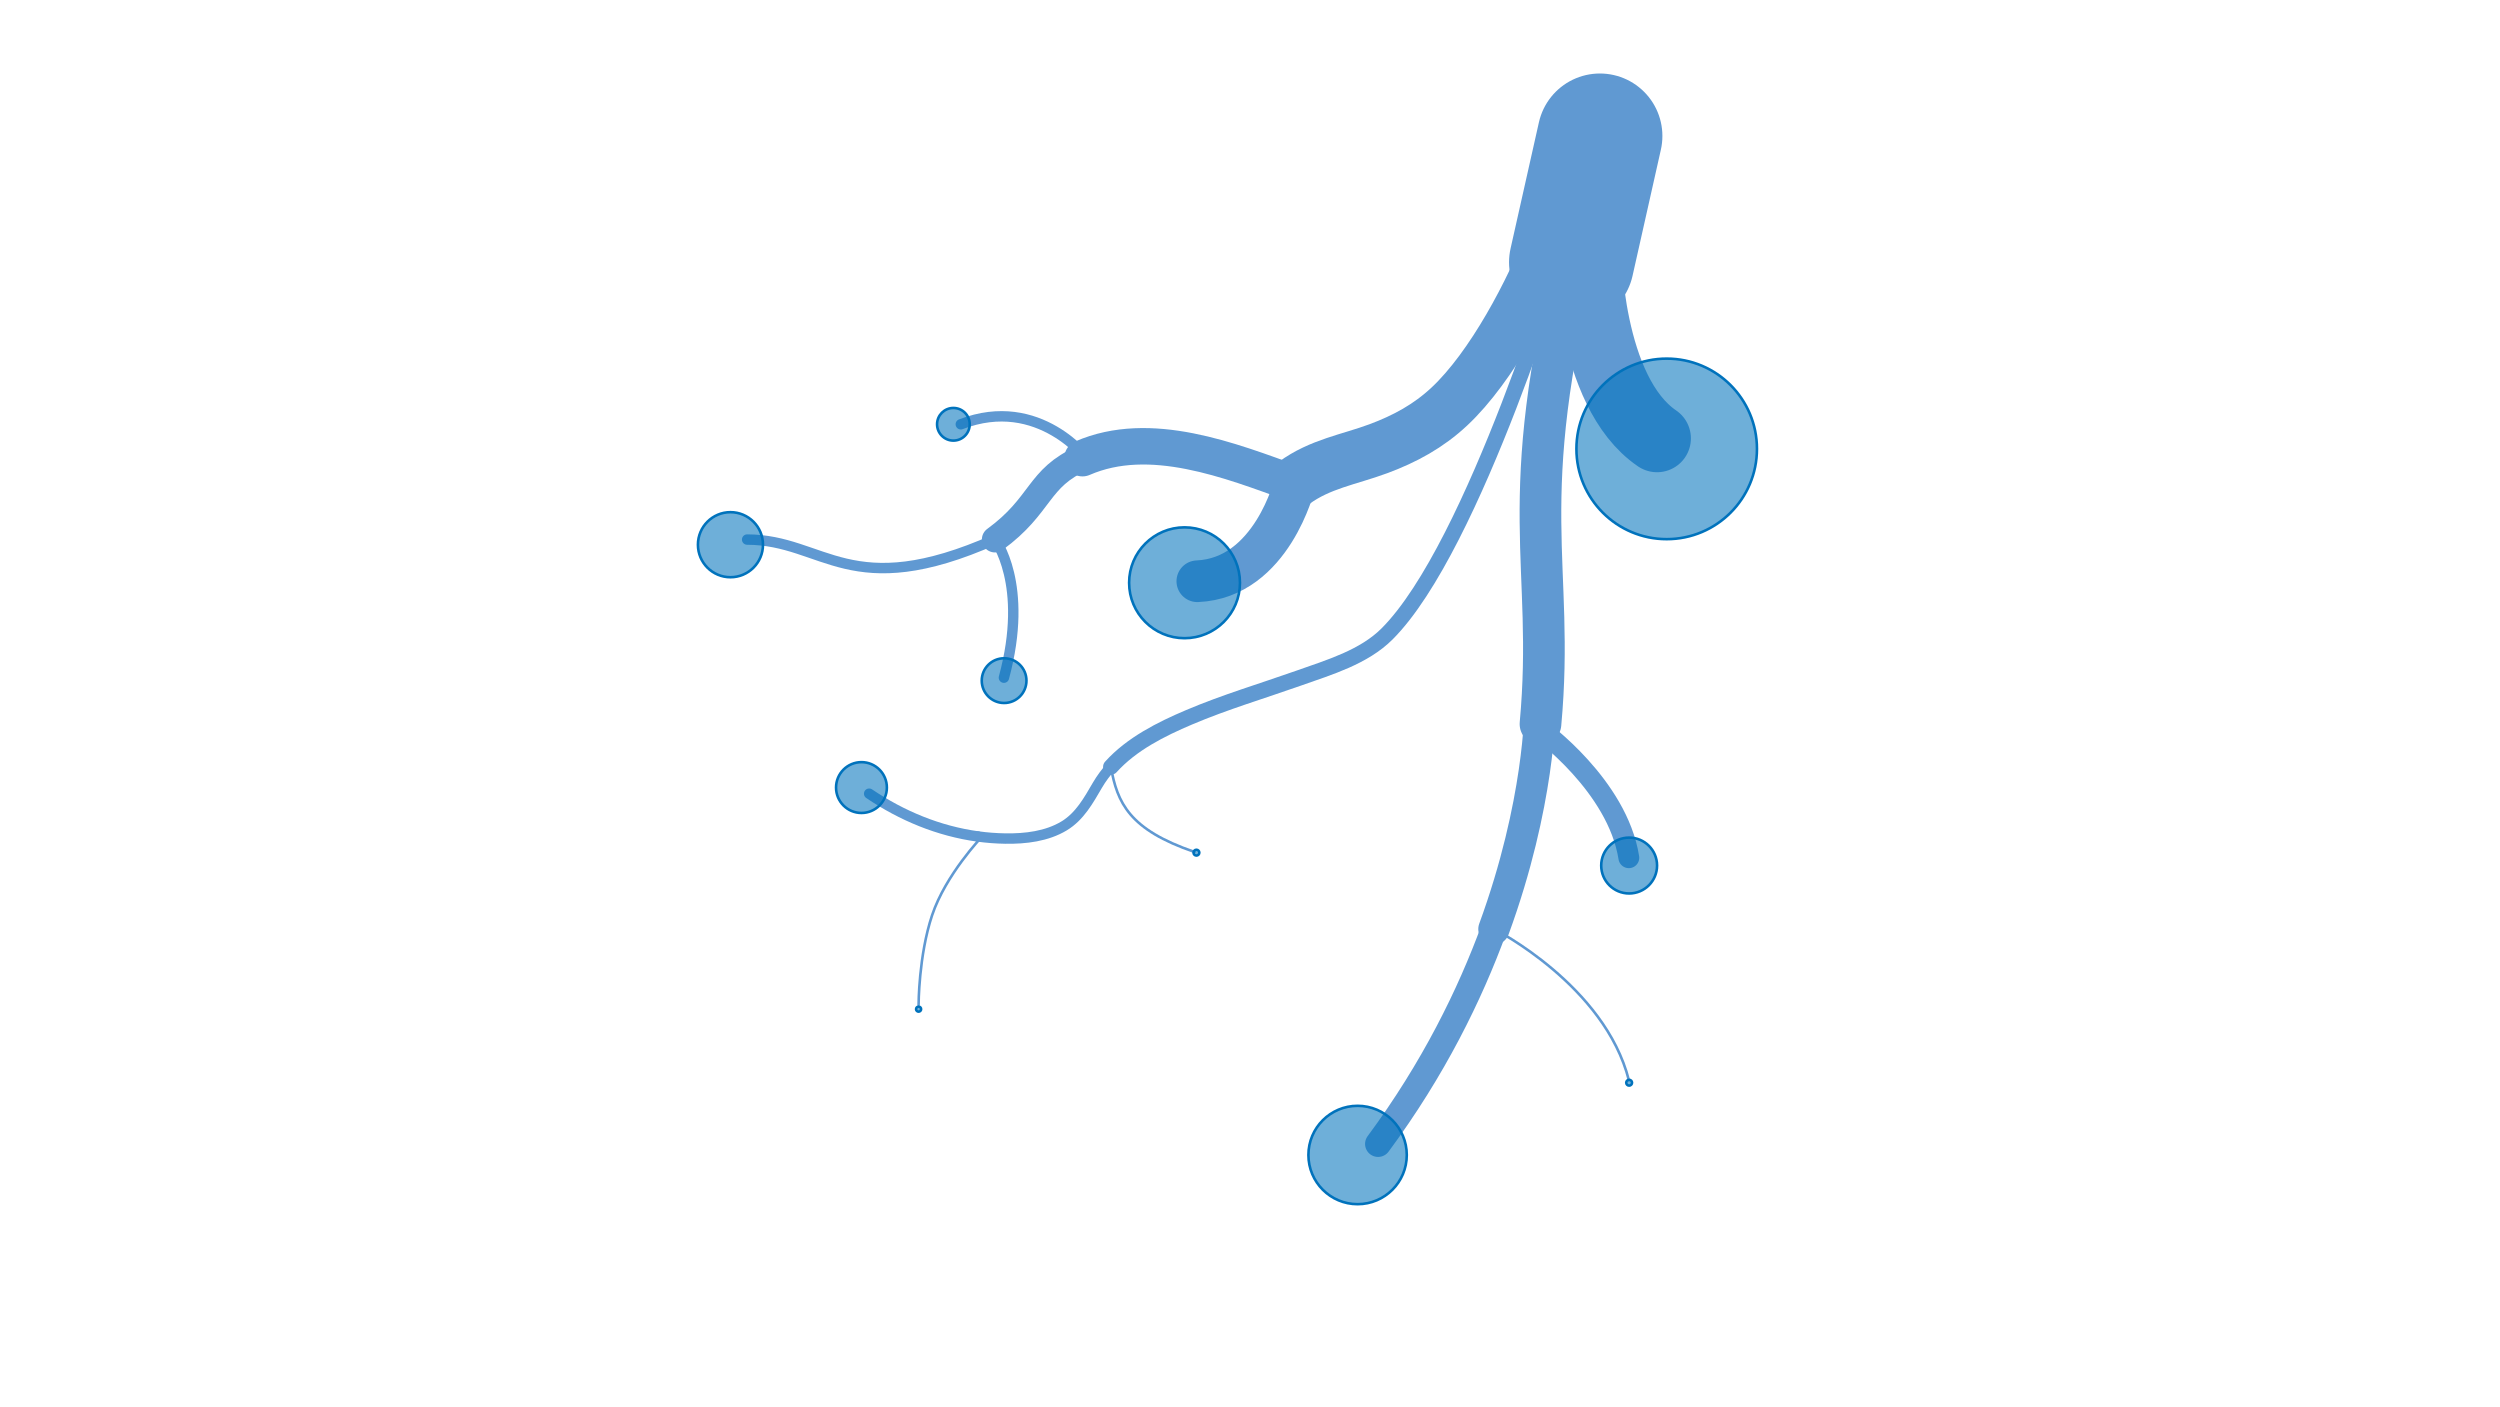
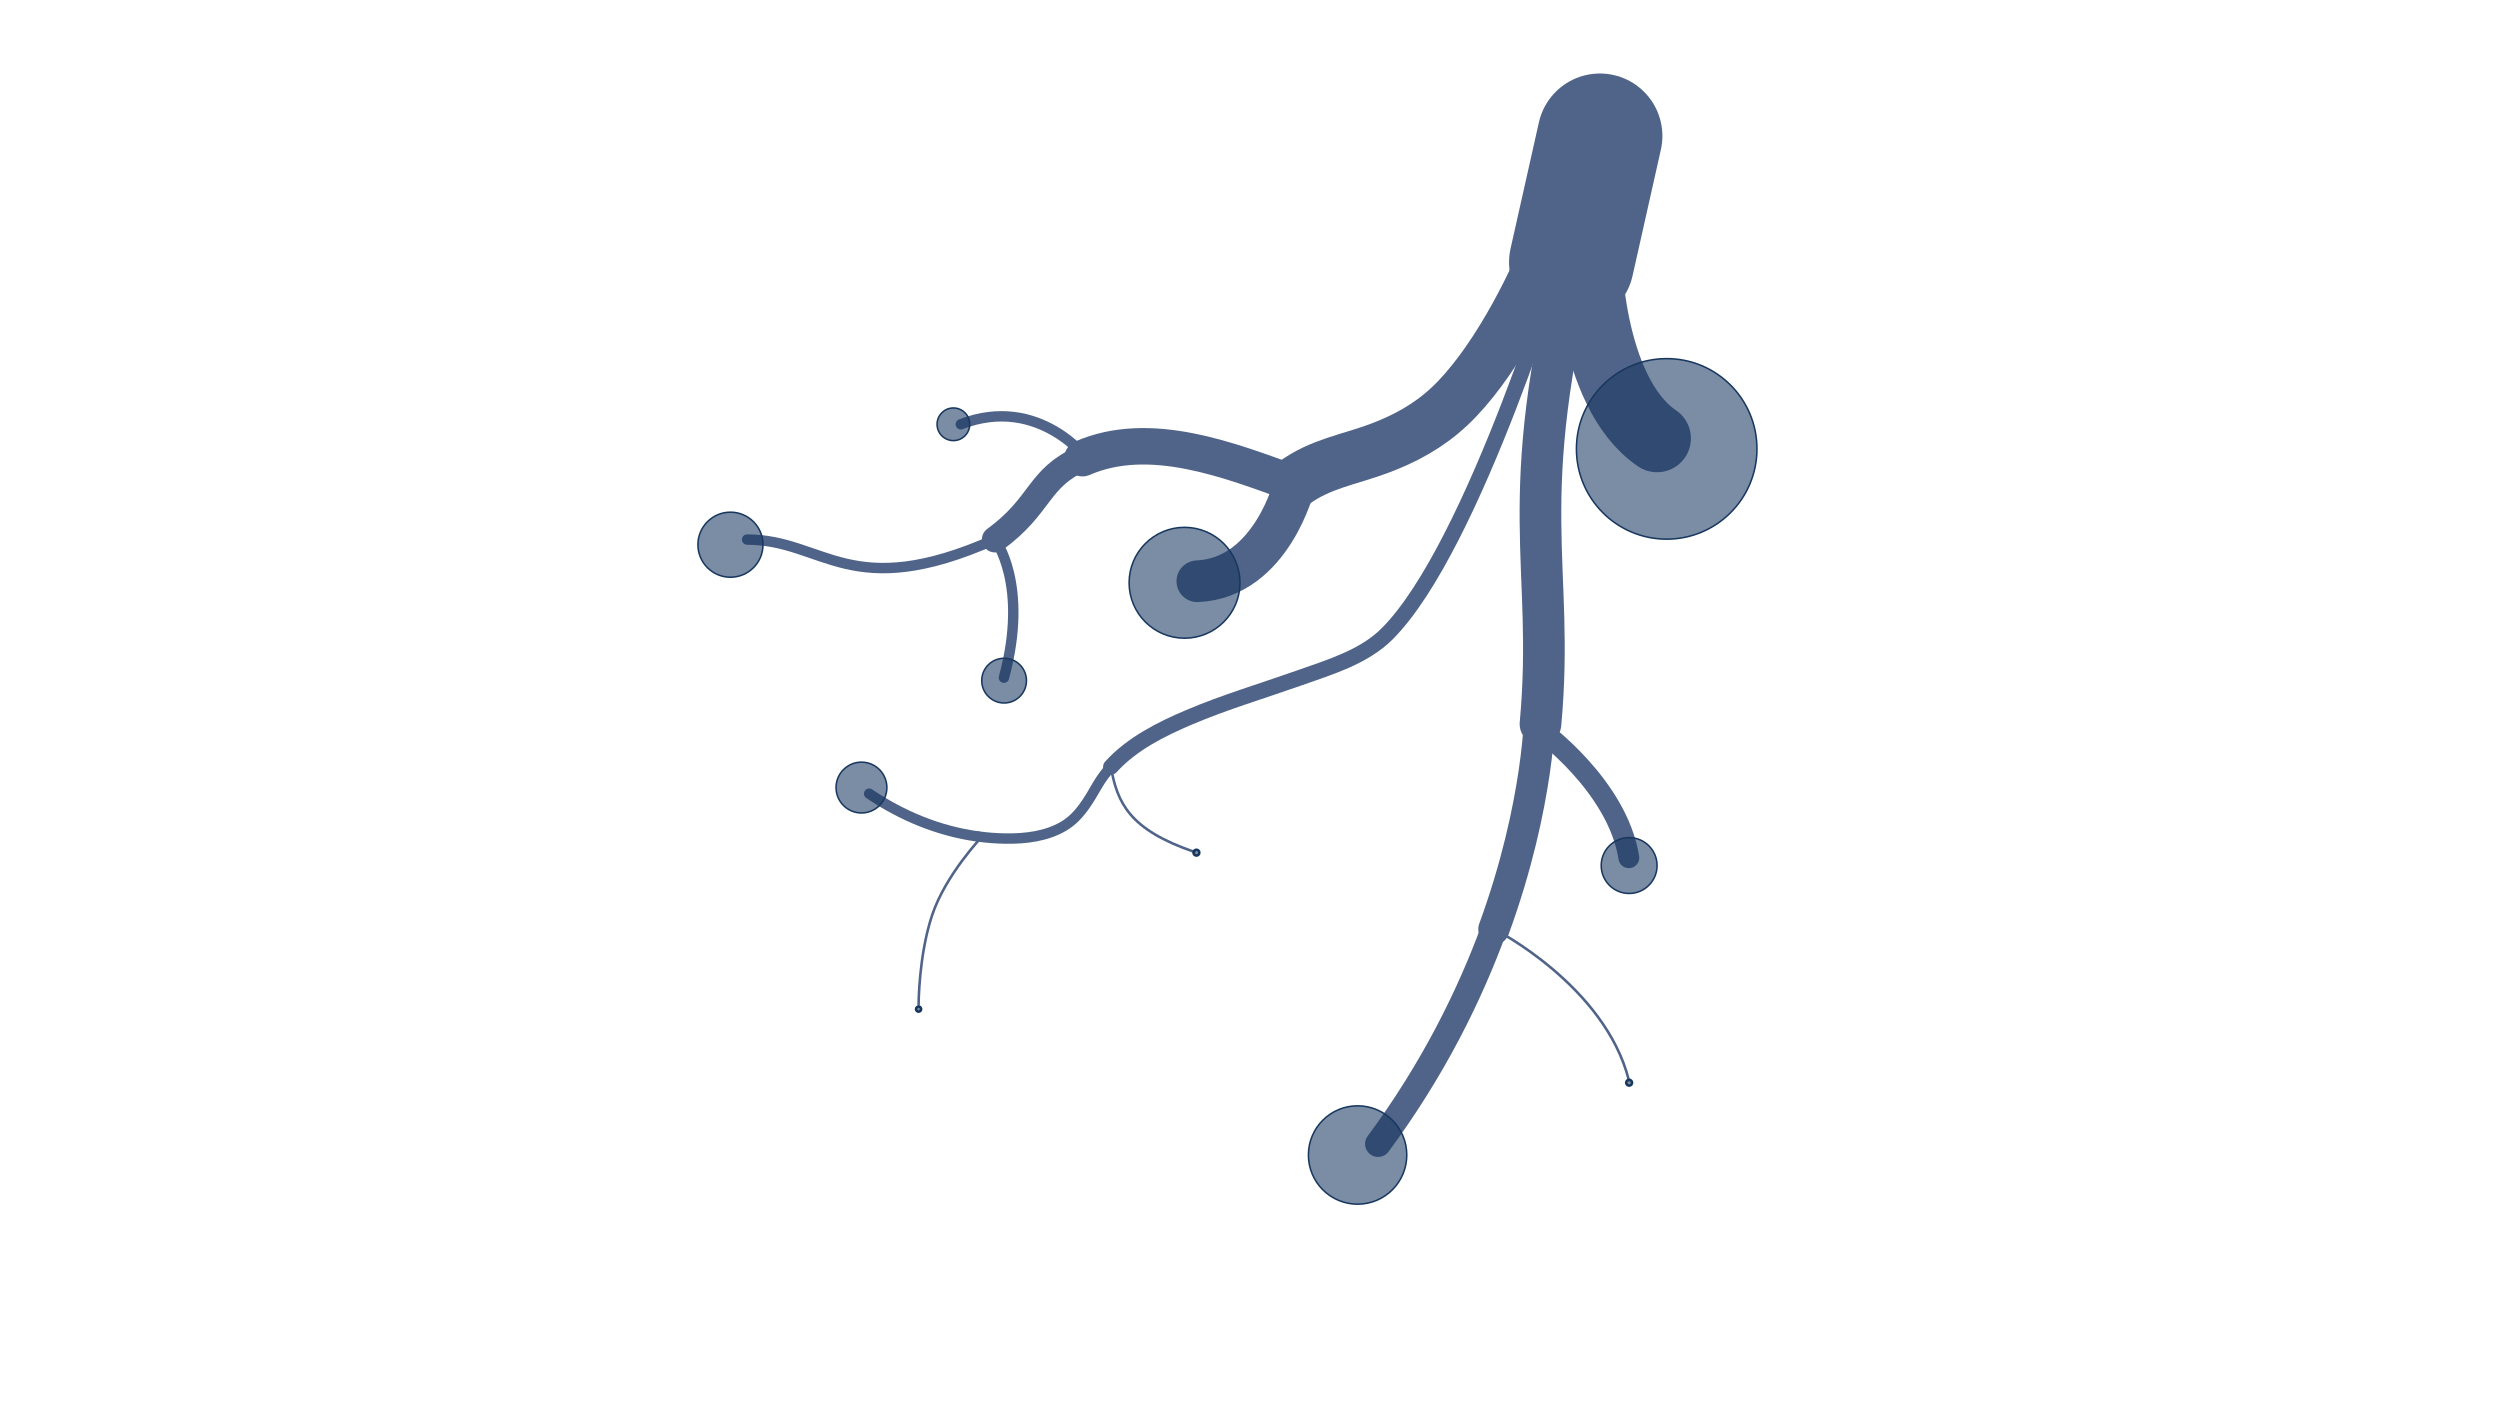
<svg xmlns="http://www.w3.org/2000/svg" version="1.2" baseProfile="tiny" id="g-returnee_movements-_480-interactions-img" x="0px" y="0px" viewBox="0 0 480 270" overflow="visible" xml:space="preserve">
  <g>
-     <line id="path-1s_00000018944487165565431010000012518154772188464775_" fill="none" stroke="#6099D2" stroke-width="24" stroke-linecap="round" stroke-linejoin="round" x1="307.18" y1="26.111" x2="301.735" y2="50.353" />
-     <path id="path-19s_00000005952291922481492750000009170768271899542170_" fill="none" stroke="#6099D2" stroke-width="5" stroke-linecap="round" stroke-linejoin="round" d="   M286.829,178.383c-4.601,12.583-11.598,26.87-22.237,41.25" />
-     <path id="path-7s_00000133492792969166237000000005024976714879078028_" fill="none" stroke="#6099D2" stroke-width="6" stroke-linecap="round" stroke-linejoin="round" d="   M295.667,136.158c0,0,0.043,17.938-8.838,42.226" />
-     <path id="path-3s_00000028302699829861295130000002646758662387818631_" fill="none" stroke="#6099D2" stroke-width="8" stroke-linecap="round" stroke-linejoin="round" d="   M303.094,47.318c-12.612,49.853-4.472,60.613-7.321,91.691" />
-     <path id="path-2s_00000155846149164678297450000007876304423949648025_" fill="none" stroke="#6099D2" stroke-width="13" stroke-linecap="round" stroke-linejoin="round" d="   M304.771,47.778c0,0,0.139,27.395,13.382,36.391" />
-     <path id="path-6s_00000033337911974838266280000003534258018516667323_" fill="none" stroke="#6099D2" stroke-width="4" stroke-linecap="round" stroke-linejoin="round" d="   M295.667,140.091c0,0,14.883,10.72,17.069,24.594" />
-     <path id="path-16s_00000095318343092040701790000001008419315000183943_" fill="none" stroke="#6099D2" stroke-width="0.5" stroke-linecap="round" stroke-linejoin="round" d="   M286.965,178.433c0,0,21.159,10.762,25.771,28.946" />
-     <path id="path-13s_00000060031093794655577700000009565068715744021393_" fill="none" stroke="#6099D2" stroke-width="2" stroke-linecap="round" stroke-linejoin="round" d="   M191.023,103.569c-27.824,12.36-32.727,0.056-47.573,0.028" />
-     <path id="path-4s_00000025407717350498854230000007496869305771637128_" fill="none" stroke="#6099D2" stroke-width="10" stroke-linecap="round" stroke-linejoin="round" d="   M297.986,45.647c-3.976,10.306-11.558,24.792-19.724,32.42c-4.006,3.742-8.521,6.198-13.619,8.089   c-5.656,2.097-11.192,2.9-16.214,6.585" />
-     <path id="path-5s_00000111193035877321149570000015838226995142204339_" fill="none" stroke="#6099D2" stroke-width="8" stroke-linecap="round" stroke-linejoin="round" d="   M248.591,92.902c0,0-4.384,18.08-18.705,18.697" />
-     <path id="path-12s_00000058557488619681539360000003894035704804531859_" fill="none" stroke="#6099D2" stroke-width="2" stroke-linecap="round" stroke-linejoin="round" d="   M191.023,103.569c0,0,6.617,8.526,1.729,26.544" />
-     <path id="path-18s_00000163783055114948178550000013129430655027900811_" fill="none" stroke="#6099D2" stroke-width="2" stroke-linecap="round" stroke-linejoin="round" d="   M187.723,160.599c-7.481-1.029-14.531-3.945-20.845-8.211" />
-     <path id="path-17s_00000122680898895541396500000007150160954829811844_" fill="none" stroke="#6099D2" stroke-width="2" stroke-linecap="round" stroke-linejoin="round" d="   M213.289,147.243c-0.968,1.072-1.837,2.237-2.581,3.511c-1.712,2.933-3.383,5.988-6.375,7.804   c-3.335,2.024-7.463,2.504-11.29,2.446c-1.794-0.027-3.568-0.165-5.319-0.405" />
-     <path id="path-8s_00000182511339132320496100000010188742659822994828_" fill="none" stroke="#6099D2" stroke-width="3" stroke-linecap="round" stroke-linejoin="round" d="   M300.486,46.725c0,0-17.329,58.177-34.182,74.997c-4.449,4.44-11.036,6.384-16.867,8.448c-7.052,2.495-14.244,4.623-21.136,7.55   c-5.395,2.291-11.033,5.117-15.011,9.523" />
-     <path id="path-10s_00000089547533222844920320000012111693336444460704_" fill="none" stroke="#6099D2" stroke-width="2" stroke-linecap="round" stroke-linejoin="round" d="   M209.023,88.402c0,0-9.438-12.779-24.548-6.94" />
-     <path id="path-11s_00000037655663834736962960000017119954187349616283_" fill="none" stroke="#6099D2" stroke-width="5" stroke-linecap="round" stroke-linejoin="round" d="   M207.838,87.969c-8.693,3.787-7.734,8.985-16.815,15.6" />
-     <path id="path-14s_00000012458955153520405530000007697167994416704428_" fill="none" stroke="#6099D2" stroke-width="0.5" stroke-linecap="round" stroke-linejoin="round" d="   M188.493,160.697c0,0-6.939,7.258-9.531,15.032s-2.591,17.196-2.591,17.196" />
-     <path id="path-15s_00000039843814875512135600000000801079983486126004_" fill="none" stroke="#6099D2" stroke-width="0.5" stroke-linecap="round" stroke-linejoin="round" d="   M213.289,147.243c1.221,6.883,3.506,12.041,16.038,16.325" />
-     <path id="path-9s_00000126290443826661294840000010296421996756649871_" fill="none" stroke="#6099D2" stroke-width="7" stroke-linecap="round" stroke-linejoin="round" d="   M248.589,92.906c-12.388-4.488-27.757-10.597-40.752-4.937" />
-     <g id="size_00000104686680727925866750000011615935553502752958_">
-       <path id="_x3C_path_x3E__00000181053345848508826120000013551194534412549763_" fill="#0072BC" fill-opacity="0.57" stroke="#0072BC" stroke-width="0.5" stroke-miterlimit="10" d="    M320.004,68.855c9.572,0,17.332,7.76,17.332,17.332s-7.76,17.332-17.332,17.332s-17.332-7.76-17.332-17.332    S310.432,68.855,320.004,68.855L320.004,68.855" />
-       <path id="_x3C_path_x3E__00000017484547747493868420000012954911179376019614_" fill="#0072BC" fill-opacity="0.57" stroke="#0072BC" stroke-width="0.5" stroke-miterlimit="10" d="    M227.431,101.25c5.877,0,10.642,4.765,10.642,10.642s-4.764,10.642-10.642,10.642s-10.642-4.765-10.642-10.642    S221.554,101.25,227.431,101.25L227.431,101.25" />
-       <path id="_x3C_path_x3E__00000175319251397962804280000003061936391405140386_" fill="#0072BC" fill-opacity="0.57" stroke="#0072BC" stroke-width="0.5" stroke-miterlimit="10" d="    M260.658,212.316c5.216,0,9.444,4.228,9.444,9.444s-4.228,9.444-9.444,9.444c-5.216,0-9.444-4.228-9.444-9.444    S255.442,212.316,260.658,212.316L260.658,212.316" />
-       <path id="_x3C_path_x3E__00000183940820188768342130000008100008071059232136_" fill="#0072BC" fill-opacity="0.57" stroke="#0072BC" stroke-width="0.5" stroke-miterlimit="10" d="    M140.247,98.337c3.45,0,6.246,2.797,6.246,6.246s-2.797,6.246-6.246,6.246c-3.45,0-6.246-2.797-6.246-6.246    S136.798,98.337,140.247,98.337L140.247,98.337" />
-       <path id="_x3C_path_x3E__00000091728495044368914820000014225640498298287013_" fill="#0072BC" fill-opacity="0.57" stroke="#0072BC" stroke-width="0.5" stroke-miterlimit="10" d="    M312.794,160.821c2.962,0,5.363,2.401,5.363,5.363s-2.401,5.363-5.363,5.363s-5.363-2.401-5.363-5.363    S309.832,160.821,312.794,160.821L312.794,160.821" />
-       <path id="_x3C_path_x3E__00000055687464914194201610000010522865624653564544_" fill="#0072BC" fill-opacity="0.57" stroke="#0072BC" stroke-width="0.5" stroke-miterlimit="10" d="    M165.401,146.331c2.695,0,4.88,2.185,4.88,4.88c0,2.695-2.185,4.88-4.88,4.88c-2.695,0-4.88-2.185-4.88-4.88    C160.521,148.516,162.706,146.331,165.401,146.331L165.401,146.331" />
-       <path id="_x3C_path_x3E__00000147906438281751231340000008806806504055190200_" fill="#0072BC" fill-opacity="0.57" stroke="#0072BC" stroke-width="0.5" stroke-miterlimit="10" d="    M192.787,126.387c2.372,0,4.294,1.923,4.294,4.294c0,2.372-1.923,4.294-4.294,4.294s-4.294-1.923-4.294-4.294    C188.493,128.31,190.416,126.387,192.787,126.387L192.787,126.387" />
-       <path id="_x3C_path_x3E__00000134972699009169569440000002659061406188287128_" fill="#0072BC" fill-opacity="0.57" stroke="#0072BC" stroke-width="0.5" stroke-miterlimit="10" d="    M183.051,78.327c1.731,0,3.135,1.404,3.135,3.135s-1.404,3.135-3.135,3.135c-1.731,0-3.135-1.404-3.135-3.135    S181.32,78.327,183.051,78.327L183.051,78.327" />
-       <path id="_x3C_path_x3E__00000050636961814029382120000008220633812731978929_" fill="#0072BC" fill-opacity="0.57" stroke="#0072BC" stroke-width="0.5" stroke-miterlimit="10" d="    M229.712,163.15c0.308,0,0.559,0.25,0.559,0.559c0,0.308-0.25,0.559-0.559,0.559s-0.559-0.25-0.559-0.559    C229.153,163.4,229.403,163.15,229.712,163.15L229.712,163.15" />
-       <path id="_x3C_path_x3E__00000000181330295226344830000016213677843004088508_" fill="#0072BC" fill-opacity="0.57" stroke="#0072BC" stroke-width="0.5" stroke-miterlimit="10" d="    M312.794,207.321c0.308,0,0.559,0.25,0.559,0.559c0,0.308-0.25,0.559-0.559,0.559c-0.308,0-0.559-0.25-0.559-0.559    C312.236,207.571,312.486,207.321,312.794,207.321L312.794,207.321" />
-       <path id="_x3C_path_x3E__00000075161712003780565600000017044692378569434286_" fill="#0072BC" fill-opacity="0.57" stroke="#0072BC" stroke-width="0.5" stroke-miterlimit="10" d="    M176.371,193.269c0.268,0,0.486,0.218,0.486,0.486s-0.218,0.486-0.486,0.486s-0.486-0.218-0.486-0.486    S176.103,193.269,176.371,193.269L176.371,193.269" />
-       <path id="_x3C_path_x3E__00000001622269958320610790000002985463717118393504_" fill="#0072BC" fill-opacity="0.57" stroke="#0072BC" stroke-width="0.5" stroke-miterlimit="10" d="    M1003.913,100.407c13.959,0,25.276,11.316,25.276,25.276s-11.316,25.276-25.276,25.276c-13.959,0-25.276-11.316-25.276-25.276    S989.953,100.407,1003.913,100.407L1003.913,100.407" />
-       <path id="_x3C_path_x3E__00000052825282666098002790000009709020715936098484_" fill="#0072BC" fill-opacity="0.57" stroke="#0072BC" stroke-width="0.5" stroke-miterlimit="10" d="    M868.91,147.649c8.571,0,15.519,6.948,15.519,15.519c0,8.571-6.948,15.519-15.519,15.519c-8.571,0-15.519-6.948-15.519-15.519    C853.391,154.597,860.339,147.649,868.91,147.649L868.91,147.649" />
-       <path id="_x3C_path_x3E__00000008114934607361923830000003315061831283971464_" fill="#0072BC" fill-opacity="0.57" stroke="#0072BC" stroke-width="0.5" stroke-miterlimit="10" d="    M917.366,309.615c7.606,0,13.772,6.166,13.772,13.772s-6.166,13.772-13.772,13.772c-7.606,0-13.772-6.166-13.772-13.772    S909.76,309.615,917.366,309.615L917.366,309.615" />
-       <path id="_x3C_path_x3E__00000129176521961318643170000015170748256652060052_" fill="#0072BC" fill-opacity="0.57" stroke="#0072BC" stroke-width="0.5" stroke-miterlimit="10" d="    M741.767,143.4c5.031,0,9.109,4.078,9.109,9.109c0,5.031-4.078,9.109-9.109,9.109s-9.109-4.078-9.109-9.109    C732.658,147.478,736.736,143.4,741.767,143.4L741.767,143.4" />
-       <path id="_x3C_path_x3E__00000029727592324012522260000004015978149726051983_" fill="#0072BC" fill-opacity="0.57" stroke="#0072BC" stroke-width="0.5" stroke-miterlimit="10" d="    M993.398,234.52c4.32,0,7.821,3.502,7.821,7.821s-3.502,7.821-7.821,7.821s-7.821-3.502-7.821-7.821    S989.078,234.52,993.398,234.52L993.398,234.52" />
-       <path id="_x3C_path_x3E__00000124156966192163072420000010191716624819546498_" fill="#0072BC" fill-opacity="0.57" stroke="#0072BC" stroke-width="0.5" stroke-miterlimit="10" d="    M778.45,213.389c3.931,0,7.117,3.186,7.117,7.117s-3.186,7.117-7.117,7.117c-3.931,0-7.117-3.186-7.117-7.117    S774.519,213.389,778.45,213.389L778.45,213.389" />
-       <path id="_x3C_path_x3E__00000034050901465477867030000016579250653348390332_" fill="#0072BC" fill-opacity="0.57" stroke="#0072BC" stroke-width="0.5" stroke-miterlimit="10" d="    M818.388,184.306c3.459,0,6.262,2.804,6.262,6.262s-2.804,6.262-6.262,6.262c-3.458,0-6.262-2.804-6.262-6.262    S814.929,184.306,818.388,184.306L818.388,184.306" />
-       <path id="_x3C_path_x3E__00000144312412869383665170000014986780528992270490_" fill="#0072BC" fill-opacity="0.57" stroke="#0072BC" stroke-width="0.5" stroke-miterlimit="10" d="    M804.189,114.22c2.525,0,4.572,2.047,4.572,4.572s-2.047,4.572-4.572,4.572s-4.572-2.047-4.572-4.572    S801.664,114.22,804.189,114.22L804.189,114.22" />
-       <path id="_x3C_path_x3E__00000010276016764119428130000007987468588761865662_" fill="#0072BC" fill-opacity="0.57" stroke="#0072BC" stroke-width="0.5" stroke-miterlimit="10" d="    M872.236,237.916c0.45,0,0.814,0.365,0.814,0.814s-0.365,0.814-0.814,0.814s-0.815-0.365-0.815-0.814    S871.786,237.916,872.236,237.916L872.236,237.916" />
-       <path id="_x3C_path_x3E__00000067235892509620976350000011956492620981077182_" fill="#0072BC" fill-opacity="0.57" stroke="#0072BC" stroke-width="0.5" stroke-miterlimit="10" d="    M993.398,302.33c0.45,0,0.815,0.365,0.815,0.814s-0.365,0.814-0.815,0.814s-0.814-0.365-0.814-0.814    S992.948,302.33,993.398,302.33L993.398,302.33" />
-       <path id="_x3C_path_x3E__00000182504624725125673440000001195751278819669156_" fill="#0072BC" fill-opacity="0.57" stroke="#0072BC" stroke-width="0.5" stroke-miterlimit="10" d="    M794.448,281.839c0.392,0,0.709,0.317,0.709,0.709c0,0.392-0.317,0.709-0.709,0.709c-0.391,0-0.709-0.317-0.709-0.709    C793.739,282.156,794.056,281.839,794.448,281.839L794.448,281.839" />
-       <path id="_x3C_path_x3E__00000119118986520532549620000000081077187837220226_" fill="#0072BC" fill-opacity="0.57" stroke="#0072BC" stroke-width="0.5" stroke-miterlimit="10" d="    M1924.269,137.698c19.144,0,34.664,15.52,34.664,34.664s-15.52,34.664-34.664,34.664s-34.664-15.52-34.664-34.664    S1905.124,137.698,1924.269,137.698L1924.269,137.698" />
-       <path id="_x3C_path_x3E__00000068665762866687210740000007204057911680031894_" fill="#0072BC" fill-opacity="0.57" stroke="#0072BC" stroke-width="0.5" stroke-miterlimit="10" d="    M1739.122,202.487c11.754,0,21.283,9.529,21.283,21.283s-9.529,21.283-21.283,21.283c-11.754,0-21.283-9.529-21.283-21.283    S1727.368,202.487,1739.122,202.487L1739.122,202.487" />
-       <path id="_x3C_path_x3E__00000152980528195344640070000002005153756345632139_" fill="#0072BC" fill-opacity="0.57" stroke="#0072BC" stroke-width="0.5" stroke-miterlimit="10" d="    M1805.577,424.612c10.432,0,18.888,8.456,18.888,18.888s-8.456,18.888-18.888,18.888s-18.888-8.456-18.888-18.888    S1795.145,424.612,1805.577,424.612L1805.577,424.612" />
-       <path id="_x3C_path_x3E__00000046315798586832703120000003896949403067757697_" fill="#0072BC" fill-opacity="0.57" stroke="#0072BC" stroke-width="0.5" stroke-miterlimit="10" d="    M1564.755,196.66c6.899,0,12.492,5.593,12.492,12.492s-5.593,12.492-12.492,12.492c-6.899,0-12.492-5.593-12.492-12.492    S1557.856,196.66,1564.755,196.66L1564.755,196.66" />
-       <path id="_x3C_path_x3E__00000009557811214659820530000012483714234879582622_" fill="#0072BC" fill-opacity="0.57" stroke="#0072BC" stroke-width="0.5" stroke-miterlimit="10" d="    M1909.849,321.625c5.924,0,10.726,4.802,10.726,10.726c0,5.924-4.802,10.726-10.726,10.726s-10.726-4.802-10.726-10.726    C1899.122,326.427,1903.925,321.625,1909.849,321.625L1909.849,321.625" />
-       <path id="_x3C_path_x3E__00000000186474417647746900000015200673600554068139_" fill="#0072BC" fill-opacity="0.57" stroke="#0072BC" stroke-width="0.5" stroke-miterlimit="10" d="    M1615.062,292.645c5.391,0,9.761,4.37,9.761,9.761s-4.37,9.761-9.761,9.761c-5.391,0-9.761-4.37-9.761-9.761    S1609.672,292.645,1615.062,292.645L1615.062,292.645" />
-       <path id="_x3C_path_x3E__00000167362134480355339860000009689405155725934979_" fill="#0072BC" fill-opacity="0.57" stroke="#0072BC" stroke-width="0.5" stroke-miterlimit="10" d="    M1669.835,252.759c4.743,0,8.588,3.845,8.588,8.588s-3.845,8.588-8.588,8.588c-4.743,0-8.588-3.845-8.588-8.588    S1665.092,252.759,1669.835,252.759L1669.835,252.759" />
-       <path id="_x3C_path_x3E__00000048474341781763891670000010810551711775137669_" fill="#0072BC" fill-opacity="0.57" stroke="#0072BC" stroke-width="0.5" stroke-miterlimit="10" d="    M1650.362,156.642c3.463,0,6.27,2.807,6.27,6.27c0,3.463-2.807,6.27-6.27,6.27s-6.27-2.807-6.27-6.27    C1644.092,159.449,1646.9,156.642,1650.362,156.642L1650.362,156.642" />
-       <path id="_x3C_path_x3E__00000037690510572570666820000018439877831465288100_" fill="#0072BC" fill-opacity="0.57" stroke="#0072BC" stroke-width="0.5" stroke-miterlimit="10" d="    M1743.684,326.282c0.617,0,1.117,0.5,1.117,1.117c0,0.617-0.5,1.117-1.117,1.117s-1.117-0.5-1.117-1.117    C1742.567,326.783,1743.067,326.282,1743.684,326.282L1743.684,326.282" />
-       <path id="_x3C_path_x3E__00000165948319571896543360000016316079478436384924_" fill="#0072BC" fill-opacity="0.57" stroke="#0072BC" stroke-width="0.5" stroke-miterlimit="10" d="    M1909.849,414.621c0.617,0,1.117,0.5,1.117,1.117s-0.5,1.117-1.117,1.117s-1.117-0.5-1.117-1.117    S1909.232,414.621,1909.849,414.621L1909.849,414.621" />
-       <path id="_x3C_path_x3E__00000078746574882803893250000005817849723629674660_" fill="#0072BC" fill-opacity="0.57" stroke="#0072BC" stroke-width="0.5" stroke-miterlimit="10" d="    M1637.003,386.519c0.537,0,0.972,0.435,0.972,0.972s-0.435,0.972-0.972,0.972s-0.972-0.435-0.972-0.972    S1636.466,386.519,1637.003,386.519L1637.003,386.519" />
+     <line id="path-1s_00000162310106578589473340000010903881594006004127_" fill="none" stroke="#506489" stroke-width="24" stroke-linecap="round" stroke-linejoin="round" x1="307.18" y1="26.111" x2="301.735" y2="50.353" />
+     <path id="path-19s_00000005950158197283736070000013752352185743123865_" fill="none" stroke="#506489" stroke-width="5" stroke-linecap="round" stroke-linejoin="round" d="   M286.829,178.383c-4.601,12.583-11.598,26.87-22.237,41.25" />
+     <path id="path-7s_00000084503684482416324350000013949210147992301210_" fill="none" stroke="#506489" stroke-width="6" stroke-linecap="round" stroke-linejoin="round" d="   M295.667,136.158c0,0,0.043,17.938-8.838,42.226" />
+     <path id="path-3s_00000173872714194300656110000017245826385136820890_" fill="none" stroke="#506489" stroke-width="8" stroke-linecap="round" stroke-linejoin="round" d="   M303.094,47.318c-12.612,49.853-4.472,60.613-7.321,91.691" />
+     <path id="path-2s_00000129894451307442727070000005738225997377448882_" fill="none" stroke="#506489" stroke-width="13" stroke-linecap="round" stroke-linejoin="round" d="   M304.771,47.778c0,0,0.139,27.395,13.382,36.391" />
+     <path id="path-6s_00000000905904312900981830000005123477252442668214_" fill="none" stroke="#506489" stroke-width="4" stroke-linecap="round" stroke-linejoin="round" d="   M295.667,140.091c0,0,14.883,10.72,17.069,24.594" />
+     <path id="path-16s_00000020393381453267875150000009962688637558246534_" fill="none" stroke="#506489" stroke-width="0.5" stroke-linecap="round" stroke-linejoin="round" d="   M286.965,178.433c0,0,21.159,10.762,25.771,28.946" />
+     <path id="path-13s_00000163774356045040822660000010427405773695868598_" fill="none" stroke="#506489" stroke-width="2" stroke-linecap="round" stroke-linejoin="round" d="   M191.023,103.569c-27.824,12.36-32.727,0.056-47.573,0.028" />
+     <path id="path-4s_00000061441678182347830770000015402656684783057538_" fill="none" stroke="#506489" stroke-width="10" stroke-linecap="round" stroke-linejoin="round" d="   M297.986,45.647c-3.976,10.306-11.558,24.792-19.724,32.42c-4.006,3.742-8.521,6.198-13.619,8.089   c-5.656,2.097-11.192,2.9-16.214,6.585" />
+     <path id="path-5s_00000020362342554696078750000012929291146944955541_" fill="none" stroke="#506489" stroke-width="8" stroke-linecap="round" stroke-linejoin="round" d="   M248.591,92.902c0,0-4.384,18.08-18.705,18.697" />
+     <path id="path-12s_00000176027773182842258340000013100541474692144772_" fill="none" stroke="#506489" stroke-width="2" stroke-linecap="round" stroke-linejoin="round" d="   M191.023,103.569c0,0,6.617,8.526,1.729,26.544" />
+     <path id="path-18s_00000021097340459442922460000010910877026616077747_" fill="none" stroke="#506489" stroke-width="2" stroke-linecap="round" stroke-linejoin="round" d="   M187.723,160.599c-7.481-1.029-14.531-3.945-20.845-8.211" />
+     <path id="path-17s_00000094603608391728500980000011444329855149440160_" fill="none" stroke="#506489" stroke-width="2" stroke-linecap="round" stroke-linejoin="round" d="   M213.289,147.243c-0.968,1.072-1.837,2.237-2.581,3.511c-1.712,2.933-3.383,5.988-6.375,7.804   c-3.335,2.024-7.463,2.504-11.29,2.446c-1.794-0.027-3.568-0.165-5.319-0.405" />
+     <path id="path-8s_00000093164887557677509400000005421623319560996239_" fill="none" stroke="#506489" stroke-width="3" stroke-linecap="round" stroke-linejoin="round" d="   M300.486,46.725c0,0-17.329,58.177-34.182,74.997c-4.449,4.44-11.036,6.384-16.867,8.448c-7.052,2.495-14.244,4.623-21.136,7.55   c-5.395,2.291-11.033,5.117-15.011,9.523" />
+     <path id="path-10s_00000157284107069092158090000017965751210129894332_" fill="none" stroke="#506489" stroke-width="2" stroke-linecap="round" stroke-linejoin="round" d="   M209.023,88.402c0,0-9.438-12.779-24.548-6.94" />
+     <path id="path-11s_00000036235435256571540030000005571544001356356746_" fill="none" stroke="#506489" stroke-width="5" stroke-linecap="round" stroke-linejoin="round" d="   M207.838,87.969c-8.693,3.787-7.734,8.985-16.815,15.6" />
+     <path id="path-14s_00000082329006323009810380000004311065294799656611_" fill="none" stroke="#506489" stroke-width="0.5" stroke-linecap="round" stroke-linejoin="round" d="   M188.493,160.697c0,0-6.939,7.258-9.531,15.032s-2.591,17.196-2.591,17.196" />
+     <path id="path-15s_00000106111167610020509440000005659335951545402815_" fill="none" stroke="#506489" stroke-width="0.5" stroke-linecap="round" stroke-linejoin="round" d="   M213.289,147.243c1.221,6.883,3.506,12.041,16.038,16.325" />
+     <path id="path-9s_00000015328642545952729520000003007462897711176082_" fill="none" stroke="#506489" stroke-width="7" stroke-linecap="round" stroke-linejoin="round" d="   M248.589,92.906c-12.388-4.488-27.757-10.597-40.752-4.937" />
+     <g id="size_00000074415775188456824320000013624307155829951116_">
+       <path id="_x3C_path_x3E__00000078021121351467485470000011531014198930449335_" fill="#18375F" fill-opacity="0.57" stroke="#18375F" stroke-width="0.3" stroke-miterlimit="10" d="    M320.004,68.855c9.572,0,17.332,7.76,17.332,17.332s-7.76,17.332-17.332,17.332s-17.332-7.76-17.332-17.332    S310.432,68.855,320.004,68.855L320.004,68.855" />
+       <path id="_x3C_path_x3E__00000067955272111704068870000014067709949141234604_" fill="#18375F" fill-opacity="0.57" stroke="#18375F" stroke-width="0.3" stroke-miterlimit="10" d="    M227.431,101.25c5.877,0,10.642,4.765,10.642,10.642s-4.764,10.642-10.642,10.642s-10.642-4.765-10.642-10.642    S221.554,101.25,227.431,101.25L227.431,101.25" />
+       <path id="_x3C_path_x3E__00000025407501965234966250000003850979243283135872_" fill="#18375F" fill-opacity="0.57" stroke="#18375F" stroke-width="0.3" stroke-miterlimit="10" d="    M260.658,212.316c5.216,0,9.444,4.228,9.444,9.444s-4.228,9.444-9.444,9.444c-5.216,0-9.444-4.228-9.444-9.444    S255.442,212.316,260.658,212.316L260.658,212.316" />
+       <path id="_x3C_path_x3E__00000069358832217818510400000004748355287945242010_" fill="#18375F" fill-opacity="0.57" stroke="#18375F" stroke-width="0.3" stroke-miterlimit="10" d="    M140.247,98.337c3.45,0,6.246,2.797,6.246,6.246s-2.797,6.246-6.246,6.246c-3.45,0-6.246-2.797-6.246-6.246    S136.798,98.337,140.247,98.337L140.247,98.337" />
+       <path id="_x3C_path_x3E__00000004514132893863350350000002368110427171938986_" fill="#18375F" fill-opacity="0.57" stroke="#18375F" stroke-width="0.3" stroke-miterlimit="10" d="    M312.794,160.821c2.962,0,5.363,2.401,5.363,5.363s-2.401,5.363-5.363,5.363s-5.363-2.401-5.363-5.363    S309.832,160.821,312.794,160.821L312.794,160.821" />
+       <path id="_x3C_path_x3E__00000088124876719794739360000016385299571241824142_" fill="#18375F" fill-opacity="0.57" stroke="#18375F" stroke-width="0.3" stroke-miterlimit="10" d="    M165.401,146.331c2.695,0,4.88,2.185,4.88,4.88c0,2.695-2.185,4.88-4.88,4.88c-2.695,0-4.88-2.185-4.88-4.88    C160.521,148.516,162.706,146.331,165.401,146.331L165.401,146.331" />
+       <path id="_x3C_path_x3E__00000115484434703414413530000004930921569410475906_" fill="#18375F" fill-opacity="0.57" stroke="#18375F" stroke-width="0.3" stroke-miterlimit="10" d="    M192.787,126.387c2.372,0,4.294,1.923,4.294,4.294c0,2.372-1.923,4.294-4.294,4.294s-4.294-1.923-4.294-4.294    C188.493,128.31,190.416,126.387,192.787,126.387L192.787,126.387" />
+       <path id="_x3C_path_x3E__00000060017725893550461750000002785877997448371895_" fill="#18375F" fill-opacity="0.57" stroke="#18375F" stroke-width="0.3" stroke-miterlimit="10" d="    M183.051,78.327c1.731,0,3.135,1.404,3.135,3.135s-1.404,3.135-3.135,3.135c-1.731,0-3.135-1.404-3.135-3.135    S181.32,78.327,183.051,78.327L183.051,78.327" />
+       <path id="_x3C_path_x3E__00000146482167466456160290000018101780569405332116_" fill="#18375F" fill-opacity="0.57" stroke="#18375F" stroke-width="0.5" stroke-miterlimit="10" d="    M229.712,163.15c0.308,0,0.559,0.25,0.559,0.559c0,0.308-0.25,0.559-0.559,0.559s-0.559-0.25-0.559-0.559    C229.153,163.4,229.403,163.15,229.712,163.15L229.712,163.15" />
+       <path id="_x3C_path_x3E__00000088811584467054645360000014363401843620452539_" fill="#18375F" fill-opacity="0.57" stroke="#18375F" stroke-width="0.5" stroke-miterlimit="10" d="    M312.794,207.321c0.308,0,0.559,0.25,0.559,0.559c0,0.308-0.25,0.559-0.559,0.559c-0.308,0-0.559-0.25-0.559-0.559    C312.236,207.571,312.486,207.321,312.794,207.321L312.794,207.321" />
+       <path id="_x3C_path_x3E__00000029752163085687531960000010516889886060655260_" fill="#18375F" fill-opacity="0.57" stroke="#18375F" stroke-width="0.5" stroke-miterlimit="10" d="    M176.371,193.269c0.268,0,0.486,0.218,0.486,0.486s-0.218,0.486-0.486,0.486s-0.486-0.218-0.486-0.486    S176.103,193.269,176.371,193.269L176.371,193.269" />
+       <path id="_x3C_path_x3E__00000153666048481807827810000016504512147520237991_" fill="#18375F" fill-opacity="0.57" stroke="#18375F" stroke-width="0.5" stroke-miterlimit="10" d="    M1003.913,100.407c13.959,0,25.276,11.316,25.276,25.276s-11.316,25.276-25.276,25.276c-13.959,0-25.276-11.316-25.276-25.276    S989.953,100.407,1003.913,100.407L1003.913,100.407" />
+       <path id="_x3C_path_x3E__00000000943950687062180490000014540488065904616337_" fill="#18375F" fill-opacity="0.57" stroke="#18375F" stroke-width="0.5" stroke-miterlimit="10" d="    M868.91,147.649c8.571,0,15.519,6.948,15.519,15.519c0,8.571-6.948,15.519-15.519,15.519c-8.571,0-15.519-6.948-15.519-15.519    C853.391,154.597,860.339,147.649,868.91,147.649L868.91,147.649" />
+       <path id="_x3C_path_x3E__00000124121021053032627220000015113882241034519740_" fill="#18375F" fill-opacity="0.57" stroke="#18375F" stroke-width="0.5" stroke-miterlimit="10" d="    M917.366,309.615c7.606,0,13.772,6.166,13.772,13.772s-6.166,13.772-13.772,13.772c-7.606,0-13.772-6.166-13.772-13.772    S909.76,309.615,917.366,309.615L917.366,309.615" />
+       <path id="_x3C_path_x3E__00000151526745234199969830000000255223080074351527_" fill="#18375F" fill-opacity="0.57" stroke="#18375F" stroke-width="0.5" stroke-miterlimit="10" d="    M741.767,143.4c5.031,0,9.109,4.078,9.109,9.109c0,5.031-4.078,9.109-9.109,9.109s-9.109-4.078-9.109-9.109    C732.658,147.478,736.736,143.4,741.767,143.4L741.767,143.4" />
+       <path id="_x3C_path_x3E__00000179625053366719523340000013105963247564296103_" fill="#18375F" fill-opacity="0.57" stroke="#18375F" stroke-width="0.5" stroke-miterlimit="10" d="    M993.398,234.52c4.32,0,7.821,3.502,7.821,7.821s-3.502,7.821-7.821,7.821s-7.821-3.502-7.821-7.821    S989.078,234.52,993.398,234.52L993.398,234.52" />
+       <path id="_x3C_path_x3E__00000073001034558036137470000010364586405997056401_" fill="#18375F" fill-opacity="0.57" stroke="#18375F" stroke-width="0.5" stroke-miterlimit="10" d="    M778.45,213.389c3.931,0,7.117,3.186,7.117,7.117s-3.186,7.117-7.117,7.117c-3.931,0-7.117-3.186-7.117-7.117    S774.519,213.389,778.45,213.389L778.45,213.389" />
+       <path id="_x3C_path_x3E__00000122001621237510231980000000399142920603731379_" fill="#18375F" fill-opacity="0.57" stroke="#18375F" stroke-width="0.5" stroke-miterlimit="10" d="    M818.388,184.306c3.459,0,6.262,2.804,6.262,6.262s-2.804,6.262-6.262,6.262c-3.458,0-6.262-2.804-6.262-6.262    S814.929,184.306,818.388,184.306L818.388,184.306" />
+       <path id="_x3C_path_x3E__00000153706547518859738220000018322959149727838371_" fill="#18375F" fill-opacity="0.57" stroke="#18375F" stroke-width="0.5" stroke-miterlimit="10" d="    M804.189,114.22c2.525,0,4.572,2.047,4.572,4.572s-2.047,4.572-4.572,4.572s-4.572-2.047-4.572-4.572    S801.664,114.22,804.189,114.22L804.189,114.22" />
+       <path id="_x3C_path_x3E__00000044856585239901779180000001505221552515920564_" fill="#18375F" fill-opacity="0.57" stroke="#18375F" stroke-width="0.5" stroke-miterlimit="10" d="    M872.236,237.916c0.45,0,0.814,0.365,0.814,0.814s-0.365,0.814-0.814,0.814s-0.815-0.365-0.815-0.814    S871.786,237.916,872.236,237.916L872.236,237.916" />
+       <path id="_x3C_path_x3E__00000039112917074319066340000014665371842179565712_" fill="#18375F" fill-opacity="0.57" stroke="#18375F" stroke-width="0.5" stroke-miterlimit="10" d="    M993.398,302.33c0.45,0,0.815,0.365,0.815,0.814s-0.365,0.814-0.815,0.814s-0.814-0.365-0.814-0.814    S992.948,302.33,993.398,302.33L993.398,302.33" />
+       <path id="_x3C_path_x3E__00000031193004772742807220000001926304823703938456_" fill="#18375F" fill-opacity="0.57" stroke="#18375F" stroke-width="0.5" stroke-miterlimit="10" d="    M794.448,281.839c0.392,0,0.709,0.317,0.709,0.709c0,0.392-0.317,0.709-0.709,0.709c-0.391,0-0.709-0.317-0.709-0.709    C793.739,282.156,794.056,281.839,794.448,281.839L794.448,281.839" />
+       <path id="_x3C_path_x3E__00000044150341224001379440000005629509502180477629_" fill="#18375F" fill-opacity="0.57" stroke="#18375F" stroke-width="0.5" stroke-miterlimit="10" d="    M1924.269,137.698c19.144,0,34.664,15.52,34.664,34.664s-15.52,34.664-34.664,34.664s-34.664-15.52-34.664-34.664    S1905.124,137.698,1924.269,137.698L1924.269,137.698" />
+       <path id="_x3C_path_x3E__00000083086546514860893840000001843968830987169976_" fill="#18375F" fill-opacity="0.57" stroke="#18375F" stroke-width="0.5" stroke-miterlimit="10" d="    M1739.122,202.487c11.754,0,21.283,9.529,21.283,21.283s-9.529,21.283-21.283,21.283c-11.754,0-21.283-9.529-21.283-21.283    S1727.368,202.487,1739.122,202.487L1739.122,202.487" />
+       <path id="_x3C_path_x3E__00000082342702276971404350000000211038644957162166_" fill="#18375F" fill-opacity="0.57" stroke="#18375F" stroke-width="0.5" stroke-miterlimit="10" d="    M1805.577,424.612c10.432,0,18.888,8.456,18.888,18.888s-8.456,18.888-18.888,18.888s-18.888-8.456-18.888-18.888    S1795.145,424.612,1805.577,424.612L1805.577,424.612" />
+       <path id="_x3C_path_x3E__00000017512228995935784920000015182250513348469121_" fill="#18375F" fill-opacity="0.57" stroke="#18375F" stroke-width="0.5" stroke-miterlimit="10" d="    M1564.755,196.66c6.899,0,12.492,5.593,12.492,12.492s-5.593,12.492-12.492,12.492c-6.899,0-12.492-5.593-12.492-12.492    S1557.856,196.66,1564.755,196.66L1564.755,196.66" />
+       <path id="_x3C_path_x3E__00000032641727767218190220000000165073987446134941_" fill="#18375F" fill-opacity="0.57" stroke="#18375F" stroke-width="0.5" stroke-miterlimit="10" d="    M1909.849,321.625c5.924,0,10.726,4.802,10.726,10.726c0,5.924-4.802,10.726-10.726,10.726s-10.726-4.802-10.726-10.726    C1899.122,326.427,1903.925,321.625,1909.849,321.625L1909.849,321.625" />
+       <path id="_x3C_path_x3E__00000175304372979284241740000004426445891110460034_" fill="#18375F" fill-opacity="0.57" stroke="#18375F" stroke-width="0.5" stroke-miterlimit="10" d="    M1615.062,292.645c5.391,0,9.761,4.37,9.761,9.761s-4.37,9.761-9.761,9.761c-5.391,0-9.761-4.37-9.761-9.761    S1609.672,292.645,1615.062,292.645L1615.062,292.645" />
+       <path id="_x3C_path_x3E__00000170240593892104747250000013909521838166644119_" fill="#18375F" fill-opacity="0.57" stroke="#18375F" stroke-width="0.5" stroke-miterlimit="10" d="    M1669.835,252.759c4.743,0,8.588,3.845,8.588,8.588s-3.845,8.588-8.588,8.588c-4.743,0-8.588-3.845-8.588-8.588    S1665.092,252.759,1669.835,252.759L1669.835,252.759" />
+       <path id="_x3C_path_x3E__00000061450688858552257280000001870660309272157101_" fill="#18375F" fill-opacity="0.57" stroke="#18375F" stroke-width="0.5" stroke-miterlimit="10" d="    M1650.362,156.642c3.463,0,6.27,2.807,6.27,6.27c0,3.463-2.807,6.27-6.27,6.27s-6.27-2.807-6.27-6.27    C1644.092,159.449,1646.9,156.642,1650.362,156.642L1650.362,156.642" />
+       <path id="_x3C_path_x3E__00000144306043139465687620000009719270063016220064_" fill="#18375F" fill-opacity="0.57" stroke="#18375F" stroke-width="0.5" stroke-miterlimit="10" d="    M1743.684,326.282c0.617,0,1.117,0.5,1.117,1.117c0,0.617-0.5,1.117-1.117,1.117s-1.117-0.5-1.117-1.117    C1742.567,326.783,1743.067,326.282,1743.684,326.282L1743.684,326.282" />
+       <path id="_x3C_path_x3E__00000116956547468671638910000015510894724153481397_" fill="#18375F" fill-opacity="0.57" stroke="#18375F" stroke-width="0.5" stroke-miterlimit="10" d="    M1909.849,414.621c0.617,0,1.117,0.5,1.117,1.117s-0.5,1.117-1.117,1.117s-1.117-0.5-1.117-1.117    S1909.232,414.621,1909.849,414.621L1909.849,414.621" />
+       <path id="_x3C_path_x3E__00000019671771188865725020000014003233451351465864_" fill="#18375F" fill-opacity="0.57" stroke="#18375F" stroke-width="0.5" stroke-miterlimit="10" d="    M1637.003,386.519c0.537,0,0.972,0.435,0.972,0.972s-0.435,0.972-0.972,0.972s-0.972-0.435-0.972-0.972    S1636.466,386.519,1637.003,386.519L1637.003,386.519" />
    </g>
  </g>
  <style>
#g-returnee_movements-_480-interactions-img rect, #g-returnee_movements-_480-interactions-img circle, #g-returnee_movements-_480-interactions-img path, #g-returnee_movements-_480-interactions-img line, #g-returnee_movements-_480-interactions-img polyline { vector-effect: non-scaling-stroke; }
</style>
</svg>
